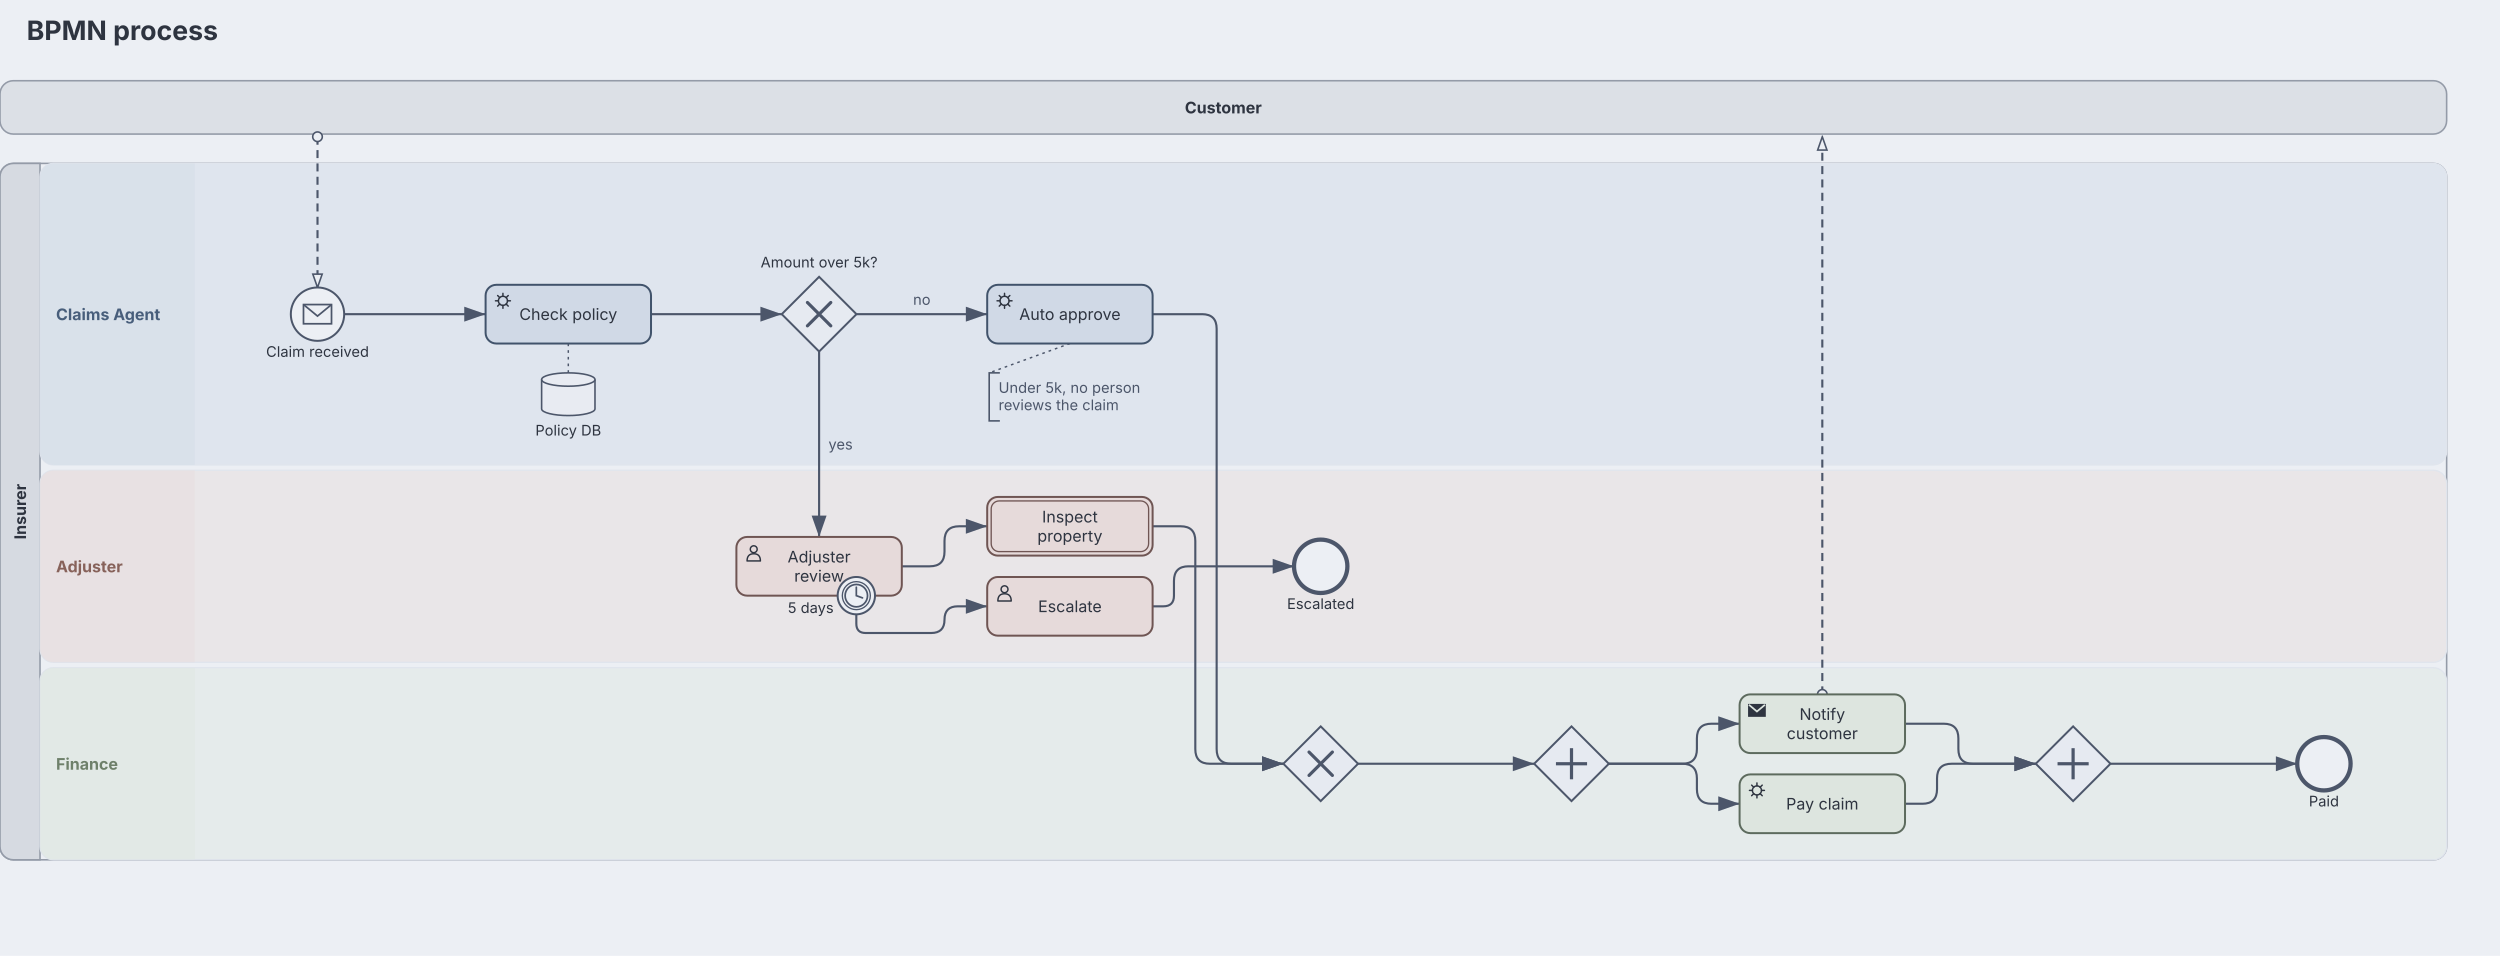
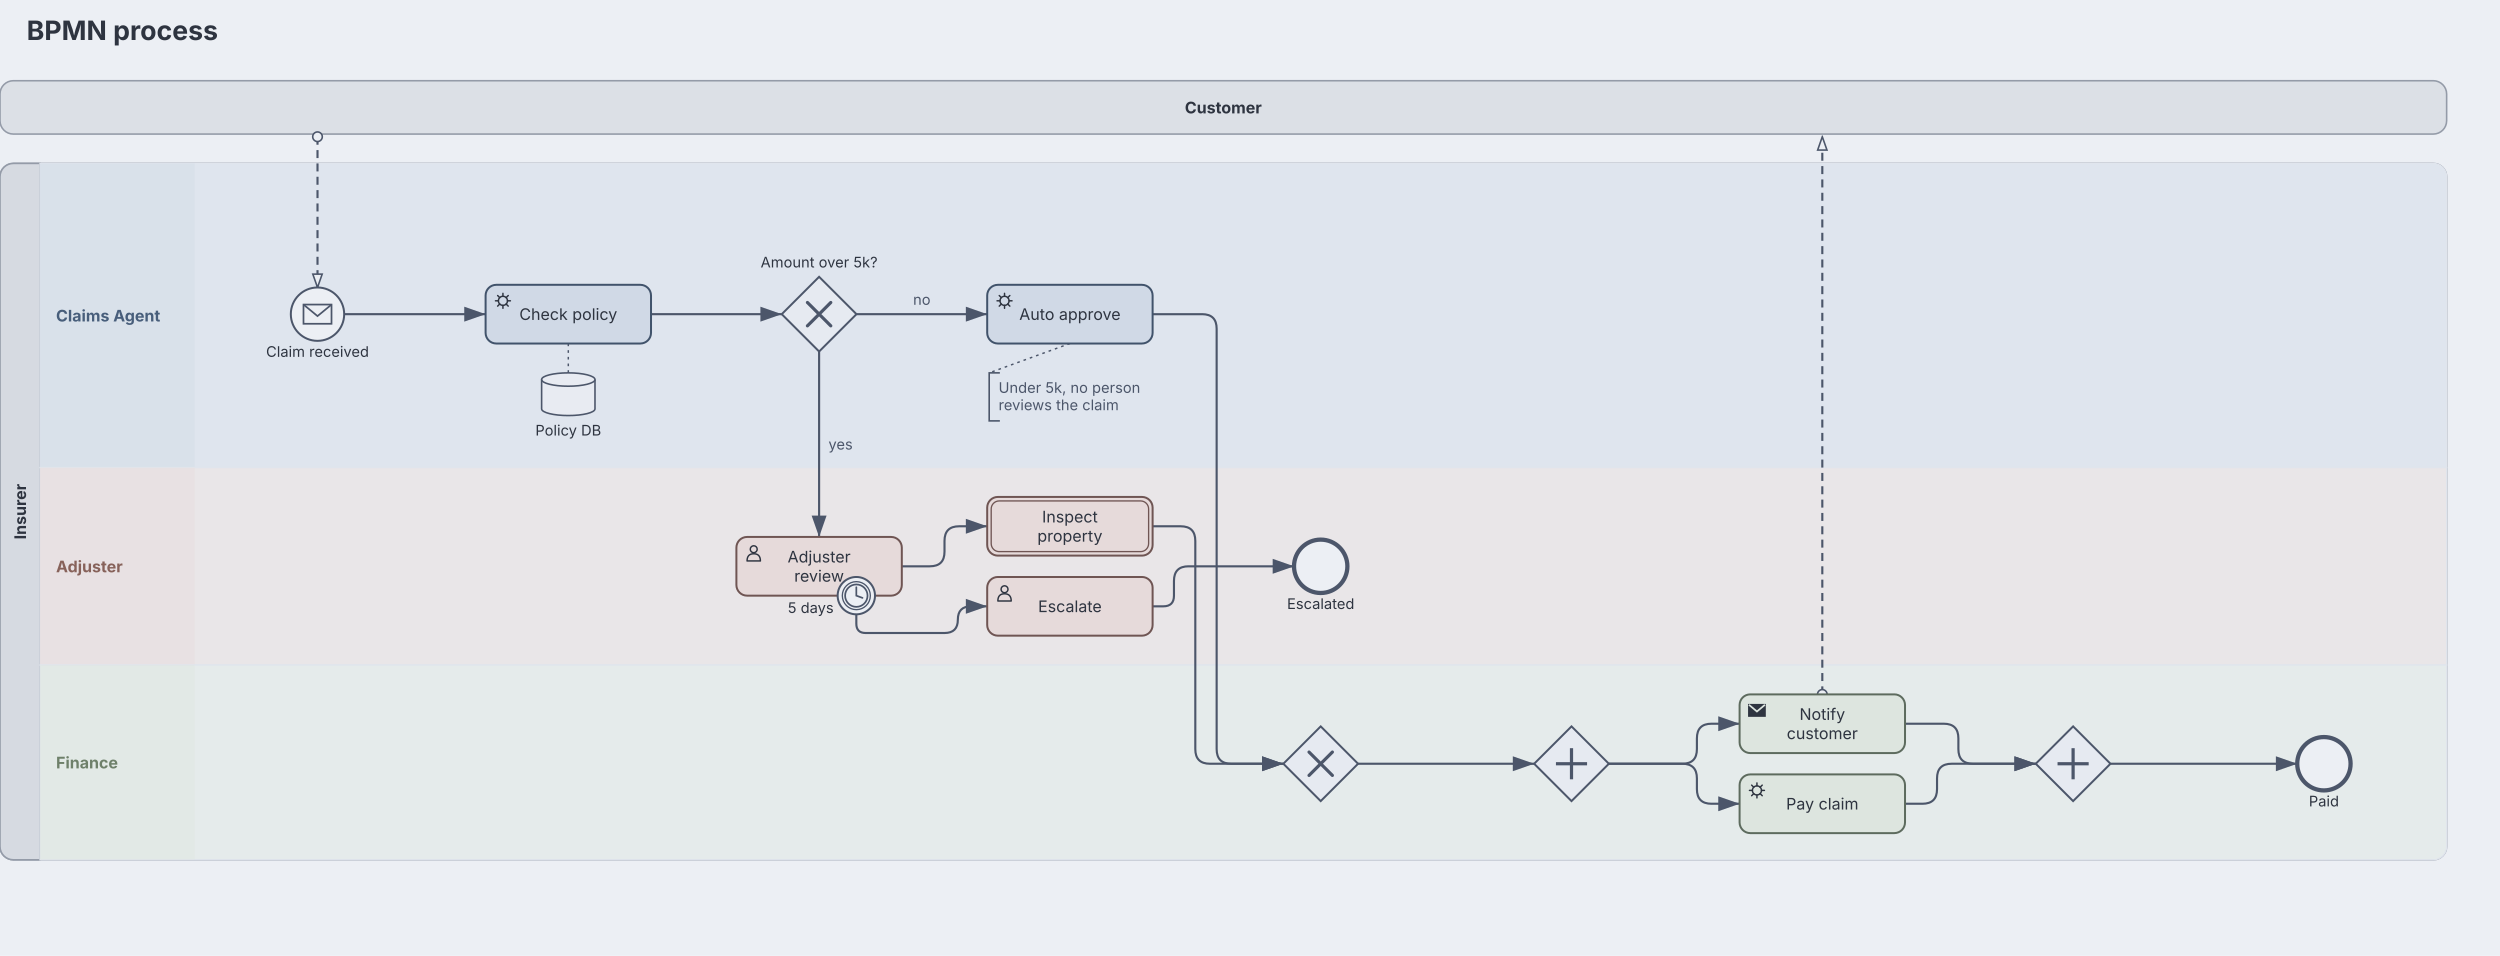
<svg xmlns="http://www.w3.org/2000/svg" aria-describedby="dgmo-desc-ab65b5f7" role="img" aria-label="BPMN process — Swimlane diagram" width="1874" height="716.5" viewBox="0 0 1874 716.5" preserveAspectRatio="xMidYMin meet" style="font-family: Inter, system-ui, Avenir, Helvetica, Arial, sans-serif; background: rgb(236, 239, 244);">
  <style>[data-lane]:hover{filter:saturate(1.4) brightness(1.06)}[data-lane]{transition:filter .12s ease, opacity .12s ease}@media (hover:hover){svg:has([data-lane][data-lane="Claims Agent"]:hover) [data-lane][data-lane="Claims Agent"]{filter:saturate(1.4) brightness(1.06)}svg:has([data-lane][data-lane="Adjuster"]:hover) [data-lane][data-lane="Adjuster"]{filter:saturate(1.4) brightness(1.06)}svg:has([data-lane][data-lane="Finance"]:hover) [data-lane][data-lane="Finance"]{filter:saturate(1.4) brightness(1.06)}}</style>
  <rect class="dgmo-canvas-bg" x="0" y="0" width="1874" height="716.5" fill="#eceff4" />
  <defs>
    <marker id="sw-arrow" viewBox="0 0 10 7" refX="10" refY="3.5" markerWidth="10" markerHeight="7" orient="auto">
      <polygon points="0,0 10,3.5 0,7" fill="#4c566a" />
    </marker>
    <marker id="sw-arrow-bf616a" viewBox="0 0 10 7" refX="10" refY="3.5" markerWidth="10" markerHeight="7" orient="auto">
      <polygon points="0,0 10,3.5 0,7" fill="#bf616a" />
    </marker>
    <marker id="sw-arrow-a3be8c" viewBox="0 0 10 7" refX="10" refY="3.5" markerWidth="10" markerHeight="7" orient="auto">
      <polygon points="0,0 10,3.5 0,7" fill="#a3be8c" />
    </marker>
    <marker id="sw-msg-head" viewBox="0 0 12 9" refX="11" refY="4.5" markerWidth="12" markerHeight="9" markerUnits="userSpaceOnUse" orient="auto">
      <polygon points="1,1 11,4.5 1,8" fill="#eceff4" stroke="#4c566a" stroke-width="1.2" />
    </marker>
    <marker id="sw-msg-tail" viewBox="0 0 10 10" refX="5" refY="5" markerWidth="10" markerHeight="10" markerUnits="userSpaceOnUse">
      <circle cx="5" cy="5" r="3.6" fill="#eceff4" stroke="#4c566a" stroke-width="1.2" />
    </marker>
  </defs>
  <g transform="translate(0, 28.5)">
    <g class="dgmo-swimlane-pools">
      <g class="sw-pool" data-pool="Customer" data-line-number="3">
        <rect x="0" y="32" width="1834" height="40" rx="10" fill="#dce0e6" stroke="#949ba8" stroke-width="1.2" />
        <text x="917" y="52" text-anchor="middle" dominant-baseline="middle" font-size="12" font-weight="bold" fill="#2e3440">Customer</text>
      </g>
      <g class="sw-pool" data-pool="Insurer" data-line-number="6">
        <rect x="0" y="94" width="1834" height="522" rx="10" fill="#eceff4" stroke="#949ba8" stroke-width="1.2" />
        <path d="M10,94 H30  V616  H10 A10,10 0 0 1 0,606 V104 A10,10 0 0 1 10,94 Z" fill="#d6dae1" stroke="#949ba8" stroke-width="1.2" />
        <text x="15" y="355" text-anchor="middle" dominant-baseline="middle" font-size="12" font-weight="bold" fill="#2e3440" transform="rotate(-90 15 355)">Insurer</text>
      </g>
    </g>
    <g class="dgmo-swimlane-lanes">
-       <path d="M40,94 H1824 A10,10 0 0 1 1834,104 V310 A10,10 0 0 1 1824,320 H40 A10,10 0 0 1 30,310 V104 A10,10 0 0 1 40,94 Z" fill="#dfe5ee" stroke="#e0e5ed" stroke-width="1" data-line-number="7" />
-       <path d="M40,94 H146  V320  H40 A10,10 0 0 1 30,310 V104 A10,10 0 0 1 40,94 Z" fill="#d5dde8" opacity="0.6" />
-       <text x="42" y="207" text-anchor="start" dominant-baseline="middle" font-size="12" font-weight="bold" fill="#485e7b">Claims Agent</text>
-       <path d="M40,324 H1824 A10,10 0 0 1 1834,334 V458 A10,10 0 0 1 1824,468 H40 A10,10 0 0 1 30,458 V334 A10,10 0 0 1 40,324 Z" fill="#e9e6e8" stroke="#e0e5ed" stroke-width="1" data-line-number="17" />
-       <path d="M40,324 H146  V468  H40 A10,10 0 0 1 30,458 V334 A10,10 0 0 1 40,324 Z" fill="#e8dedf" opacity="0.6" />
+       <path d="M30,94 H1824 A10,10 0 0 1 1834,104 V322  H30  V94  Z" fill="#dfe5ee" stroke="#e0e5ed" stroke-width="1" data-line-number="7" />
+       <path d="M30,94 H146  V322  H30  V94  Z" fill="#d5dde8" opacity="0.6" />
+       <text x="42" y="208" text-anchor="start" dominant-baseline="middle" font-size="12" font-weight="bold" fill="#485e7b">Claims Agent</text>
+       <path d="M30,322 H1834  V470  H30  V322  Z" fill="#e9e6e8" stroke="#e0e5ed" stroke-width="1" data-line-number="17" />
+       <path d="M30,322 H146  V470  H30  V322  Z" fill="#e8dedf" opacity="0.6" />
      <text x="42" y="396" text-anchor="start" dominant-baseline="middle" font-size="12" font-weight="bold" fill="#87625a">Adjuster</text>
-       <path d="M40,472 H1824 A10,10 0 0 1 1834,482 V606 A10,10 0 0 1 1824,616 H40 A10,10 0 0 1 30,606 V482 A10,10 0 0 1 40,472 Z" fill="#e5ebeb" stroke="#e0e5ed" stroke-width="1" data-line-number="24" />
-       <path d="M40,472 H146  V616  H40 A10,10 0 0 1 30,606 V482 A10,10 0 0 1 40,472 Z" fill="#e0e7e3" opacity="0.6" />
-       <text x="42" y="544" text-anchor="start" dominant-baseline="middle" font-size="12" font-weight="bold" fill="#6e806a">Finance</text>
+       <path d="M30,470 H1834  V606 A10,10 0 0 1 1824,616 H30  V470  Z" fill="#e5ebeb" stroke="#e0e5ed" stroke-width="1" data-line-number="24" />
+       <path d="M30,470 H146  V616  H30  V470  Z" fill="#e0e7e3" opacity="0.6" />
+       <text x="42" y="543" text-anchor="start" dominant-baseline="middle" font-size="12" font-weight="bold" fill="#6e806a">Finance</text>
    </g>
    <g class="dgmo-swimlane-phases" />
    <g class="dgmo-swimlane-edges">
      <path class="sw-edge sw-edge-group" d="M258 207 L364 207" fill="none" stroke="#4c566a" stroke-width="1.6" marker-end="url(#sw-arrow)" data-line-number="8" />
      <path class="sw-edge sw-edge-group" d="M488 207 L586 207" fill="none" stroke="#4c566a" stroke-width="1.6" marker-end="url(#sw-arrow)" data-line-number="10" />
      <path class="sw-edge sw-edge-group" d="M614 235 L614 374" fill="none" stroke="#4c566a" stroke-width="1.6" marker-end="url(#sw-arrow)" data-line-number="12" />
      <text x="621" y="304.5" text-anchor="start" dominant-baseline="middle" font-size="11" fill="#4c566a" stroke="#dfe5ee" stroke-width="3.5" stroke-linejoin="round" paint-order="stroke">yes</text>
      <path class="sw-edge sw-edge-group" d="M642 207 L740 207" fill="none" stroke="#4c566a" stroke-width="1.6" marker-end="url(#sw-arrow)" data-line-number="13" />
      <text x="691" y="200" text-anchor="middle" dominant-baseline="auto" font-size="11" fill="#4c566a" stroke="#dfe5ee" stroke-width="3.5" stroke-linejoin="round" paint-order="stroke">no</text>
      <path class="sw-edge sw-edge-group" d="M864 207 L901 207 Q912 207 912 218 L912 533 Q912 544 923 544 L962 544" fill="none" stroke="#4c566a" stroke-width="1.6" marker-end="url(#sw-arrow)" data-line-number="15" />
      <path class="sw-edge sw-edge-group" d="M676 396 L697 396 Q708 396 708 385 L708 377 Q708 366 719 366 L740 366" fill="none" stroke="#4c566a" stroke-width="1.6" marker-end="url(#sw-arrow)" data-line-number="19" />
-       <path class="sw-edge sw-edge-group" d="M641.9 432 L641.9 439 Q641.9 446 648.9 446 L698 446 Q708 446 708 436 L708 436 Q708 426 718 426 L740 426" fill="none" stroke="#4c566a" stroke-width="1.6" marker-end="url(#sw-arrow)" data-line-number="20" />
+       <path class="sw-edge sw-edge-group" d="M641.9 432 L641.9 439 Q641.9 446 648.9 446 L708 446 Q718 446 718 436 L718 436 Q718 426 728 426 L740 426" fill="none" stroke="#4c566a" stroke-width="1.6" marker-end="url(#sw-arrow)" data-line-number="20" />
      <path class="sw-edge sw-edge-group" d="M864 366 L885 366 Q896 366 896 377 L896 533 Q896 544 907 544 L962 544" fill="none" stroke="#4c566a" stroke-width="1.6" marker-end="url(#sw-arrow)" data-line-number="21" />
      <path class="sw-edge sw-edge-group" d="M864 426 L872 426 Q880 426 880 418 L880 407 Q880 396 891 396 L970 396" fill="none" stroke="#4c566a" stroke-width="1.6" marker-end="url(#sw-arrow)" data-line-number="22" />
      <path class="sw-edge sw-edge-group" d="M1018 544 L1150 544" fill="none" stroke="#4c566a" stroke-width="1.6" marker-end="url(#sw-arrow)" data-line-number="25" />
      <path class="sw-edge sw-edge-group" d="M1206 544 L1261 544 Q1272 544 1272 533 L1272 525 Q1272 514 1283 514 L1304 514" fill="none" stroke="#4c566a" stroke-width="1.6" marker-end="url(#sw-arrow)" data-line-number="27" />
      <path class="sw-edge sw-edge-group" d="M1206 544 L1261 544 Q1272 544 1272 555 L1272 563 Q1272 574 1283 574 L1304 574" fill="none" stroke="#4c566a" stroke-width="1.6" marker-end="url(#sw-arrow)" data-line-number="28" />
      <path class="sw-edge sw-edge-group" d="M1428 514 L1457 514 Q1468 514 1468 525 L1468 533 Q1468 544 1479 544 L1526 544" fill="none" stroke="#4c566a" stroke-width="1.6" marker-end="url(#sw-arrow)" data-line-number="30" />
      <path class="sw-edge sw-edge-group" d="M1428 574 L1441 574 Q1452 574 1452 563 L1452 555 Q1452 544 1463 544 L1526 544" fill="none" stroke="#4c566a" stroke-width="1.6" marker-end="url(#sw-arrow)" data-line-number="32" />
      <path class="sw-edge sw-edge-group" d="M1582 544 L1722 544" fill="none" stroke="#4c566a" stroke-width="1.6" marker-end="url(#sw-arrow)" data-line-number="33" />
    </g>
    <g class="dgmo-swimlane-messages">
      <path class="sw-message sw-edge-group" d="M238 74 L238 187" fill="none" stroke="#4c566a" stroke-width="1.6" stroke-dasharray="6 4" marker-start="url(#sw-msg-tail)" marker-end="url(#sw-msg-head)" data-line-number="4" />
      <path class="sw-message sw-edge-group" d="M1366 492 L1366 74" fill="none" stroke="#4c566a" stroke-width="1.6" stroke-dasharray="6 4" marker-start="url(#sw-msg-tail)" marker-end="url(#sw-msg-head)" data-line-number="31" />
    </g>
    <g class="dgmo-swimlane-artifacts">
      <g class="sw-artifact sw-artifact-store" data-line-number="9">
        <path class="sw-association" d="M426 229L426 251" fill="none" stroke="#4c566a" stroke-width="1.1" stroke-dasharray="2 3" />
        <path d="M406 256A20 5 0 0 1 446 256V278A20 5 0 0 1 406 278Z" fill="#e8ebf2" stroke="#4c566a" stroke-width="1.2" />
        <path d="M406 256A20 5 0 0 0 446 256" fill="none" stroke="#4c566a" stroke-width="1.2" />
        <text x="426" y="298" text-anchor="middle" font-size="11" fill="#2e3440" stroke="#dfe5ee" stroke-width="3" stroke-linejoin="round" paint-order="stroke">Policy DB</text>
      </g>
      <g class="sw-artifact sw-artifact-note" data-line-number="14">
        <path class="sw-association" d="M802 229L741.5 251" fill="none" stroke="#4c566a" stroke-width="1.1" stroke-dasharray="2 3" />
        <path d="M749.5 251H741.5V287H749.5" fill="none" stroke="#4c566a" stroke-width="1.2" />
        <text x="748.5" y="266" font-size="11" fill="#4c566a">Under 5k, no person</text>
        <text x="748.5" y="279" font-size="11" fill="#4c566a">reviews the claim</text>
      </g>
    </g>
    <g class="dgmo-swimlane-nodes">
      <g class="sw-node" data-node-id="Claim received" data-line-number="8" data-lane="Claims Agent">
        <circle cx="238" cy="207" r="20" fill="#eceff4" stroke="#4c566a" stroke-width="1.5" />
        <rect x="227.5" y="199.8" width="21" height="14.4" fill="none" stroke="#4c566a" stroke-width="1.3" />
        <path d="M227.5 199.8L238 208.44L248.5 199.8" fill="none" stroke="#4c566a" stroke-width="1.3" />
        <text x="238" y="239" text-anchor="middle" font-size="11" fill="#2e3440" stroke="#dfe5ee" stroke-width="3.5" stroke-linejoin="round" paint-order="stroke">Claim received</text>
      </g>
      <g class="sw-node" data-node-id="Check policy" data-line-number="9" data-lane="Claims Agent">
        <rect x="364" y="185" width="124" height="44" rx="8" fill="#d0d9e6" stroke="#41536b" stroke-width="1.5" />
        <g class="sw-task-marker sw-task-service">
          <path d="M380.4 197L382.6 197M379.404 199.404L380.96 200.96M377 200.4L377 202.6M374.596 199.404L373.04 200.96M373.6 197L371.4 197M374.596 194.596L373.04 193.04M377 193.6L377 191.4M379.404 194.596L380.96 193.04" fill="none" stroke="#2e3440" stroke-width="1.1" stroke-linecap="round" stroke-linejoin="round" />
          <circle cx="377" cy="197" r="3.4" fill="none" stroke="#2e3440" stroke-width="1.1" />
        </g>
        <text x="426" y="207" text-anchor="middle" dominant-baseline="middle" font-size="12" fill="#2e3440">Check policy</text>
      </g>
      <g class="sw-node" data-node-id="Amount over 5k?" data-line-number="11" data-lane="Claims Agent">
        <polygon points="614,179 642,207 614,235 586,207" fill="#e6eaf1" stroke="#4c566a" stroke-width="1.5" />
        <path d="M605.25 198.25L622.75 215.75M622.75 198.25L605.25 215.75" stroke="#4c566a" stroke-width="2.4" stroke-linecap="round" fill="none" />
        <text class="sw-gateway-label" x="614" y="172" text-anchor="middle" font-size="11" fill="#2e3440" stroke="#dfe5ee" stroke-width="3.5" stroke-linejoin="round" paint-order="stroke">Amount over 5k?</text>
      </g>
      <g class="sw-node" data-node-id="Auto approve" data-line-number="14" data-lane="Claims Agent">
        <rect x="740" y="185" width="124" height="44" rx="8" fill="#d0d9e6" stroke="#41536b" stroke-width="1.5" />
        <g class="sw-task-marker sw-task-service">
          <path d="M756.4 197L758.6 197M755.404 199.404L756.96 200.96M753 200.4L753 202.6M750.596 199.404L749.04 200.96M749.6 197L747.4 197M750.596 194.596L749.04 193.04M753 193.6L753 191.4M755.404 194.596L756.96 193.04" fill="none" stroke="#2e3440" stroke-width="1.1" stroke-linecap="round" stroke-linejoin="round" />
          <circle cx="753" cy="197" r="3.4" fill="none" stroke="#2e3440" stroke-width="1.1" />
        </g>
        <text x="802" y="207" text-anchor="middle" dominant-baseline="middle" font-size="12" fill="#2e3440">Auto approve</text>
      </g>
      <g class="sw-node" data-node-id="Adjuster review" data-line-number="18" data-lane="Adjuster">
        <rect x="552" y="374" width="124" height="44" rx="8" fill="#e6dada" stroke="#6f5553" stroke-width="1.5" />
        <g class="sw-task-marker sw-task-user">
          <circle cx="565" cy="383.2" r="2.6" fill="none" stroke="#2e3440" stroke-width="1.1" />
          <path d="M560 392Q560 386.6 565 386.6Q570 386.6 570 392Z" fill="none" stroke="#2e3440" stroke-width="1.1" stroke-linecap="round" stroke-linejoin="round" />
        </g>
        <text x="614" y="388.8" text-anchor="middle" dominant-baseline="middle" font-size="12" fill="#2e3440">Adjuster</text>
        <text x="614" y="403.2" text-anchor="middle" dominant-baseline="middle" font-size="12" fill="#2e3440">review</text>
      </g>
      <g class="sw-node" data-node-id="Inspect property" data-line-number="21" data-lane="Adjuster">
        <rect x="740" y="344" width="124" height="44" rx="8" fill="#e6dada" stroke="#6f5553" stroke-width="1.5" />
        <rect x="743" y="347" width="118" height="38" rx="6" fill="none" stroke="#6f5553" stroke-width="1" />
        <text x="802" y="358.8" text-anchor="middle" dominant-baseline="middle" font-size="12" fill="#2e3440">Inspect</text>
        <text x="802" y="373.2" text-anchor="middle" dominant-baseline="middle" font-size="12" fill="#2e3440">property</text>
      </g>
      <g class="sw-node" data-node-id="Escalate" data-line-number="22" data-lane="Adjuster">
        <rect x="740" y="404" width="124" height="44" rx="8" fill="#e6dada" stroke="#6f5553" stroke-width="1.5" />
        <g class="sw-task-marker sw-task-user">
          <circle cx="753" cy="413.2" r="2.6" fill="none" stroke="#2e3440" stroke-width="1.1" />
          <path d="M748 422Q748 416.6 753 416.6Q758 416.6 758 422Z" fill="none" stroke="#2e3440" stroke-width="1.1" stroke-linecap="round" stroke-linejoin="round" />
        </g>
        <text x="802" y="426" text-anchor="middle" dominant-baseline="middle" font-size="12" fill="#2e3440">Escalate</text>
      </g>
      <g class="sw-node" data-node-id="merge" data-line-number="25" data-lane="Finance">
        <polygon points="990,516 1018,544 990,572 962,544" fill="#e6eaf1" stroke="#4c566a" stroke-width="1.5" />
        <path d="M981.25 535.25L998.75 552.75M998.75 535.25L981.25 552.75" stroke="#4c566a" stroke-width="2.4" stroke-linecap="round" fill="none" />
      </g>
      <g class="sw-node" data-node-id="split" data-line-number="26" data-lane="Finance">
        <polygon points="1178,516 1206,544 1178,572 1150,544" fill="#e6eaf1" stroke="#4c566a" stroke-width="1.5" />
        <path d="M1178 532.333V555.667M1166.333 544H1189.667" stroke="#4c566a" stroke-width="2.4" fill="none" />
      </g>
      <g class="sw-node" data-node-id="Notify customer" data-line-number="29" data-lane="Finance">
        <rect x="1304" y="492" width="124" height="44" rx="8" fill="#dde5df" stroke="#5d6b5e" stroke-width="1.5" />
        <g class="sw-task-marker sw-task-send">
          <rect x="1311" y="499.8" width="12" height="8.4" fill="#2e3440" stroke="#2e3440" stroke-width="1.3" />
          <path d="M1311 499.8L1317 504.84L1323 499.8" fill="none" stroke="#dde5df" stroke-width="1.3" />
        </g>
        <text x="1366" y="506.8" text-anchor="middle" dominant-baseline="middle" font-size="12" fill="#2e3440">Notify</text>
        <text x="1366" y="521.2" text-anchor="middle" dominant-baseline="middle" font-size="12" fill="#2e3440">customer</text>
      </g>
      <g class="sw-node" data-node-id="Pay claim" data-line-number="32" data-lane="Finance">
        <rect x="1304" y="552" width="124" height="44" rx="8" fill="#dde5df" stroke="#5d6b5e" stroke-width="1.5" />
        <g class="sw-task-marker sw-task-service">
          <path d="M1320.4 564L1322.6 564M1319.404 566.404L1320.96 567.96M1317 567.4L1317 569.6M1314.596 566.404L1313.04 567.96M1313.6 564L1311.4 564M1314.596 561.596L1313.04 560.04M1317 560.6L1317 558.4M1319.404 561.596L1320.96 560.04" fill="none" stroke="#2e3440" stroke-width="1.1" stroke-linecap="round" stroke-linejoin="round" />
          <circle cx="1317" cy="564" r="3.4" fill="none" stroke="#2e3440" stroke-width="1.1" />
        </g>
        <text x="1366" y="574" text-anchor="middle" dominant-baseline="middle" font-size="12" fill="#2e3440">Pay claim</text>
      </g>
      <g class="sw-node" data-node-id="join" data-line-number="33" data-lane="Finance">
        <polygon points="1554,516 1582,544 1554,572 1526,544" fill="#e6eaf1" stroke="#4c566a" stroke-width="1.5" />
        <path d="M1554 532.333V555.667M1542.333 544H1565.667" stroke="#4c566a" stroke-width="2.4" fill="none" />
      </g>
      <g class="sw-node" data-node-id="Escalated" data-line-number="22" data-lane="Adjuster">
        <circle cx="990" cy="396" r="20" fill="#eceff4" stroke="#4c566a" stroke-width="3.2" />
        <text x="990" y="428" text-anchor="middle" font-size="11" fill="#2e3440" stroke="#e9e6e8" stroke-width="3.5" stroke-linejoin="round" paint-order="stroke">Escalated</text>
      </g>
      <g class="sw-node" data-node-id="Paid" data-line-number="33" data-lane="Finance">
        <circle cx="1742" cy="544" r="20" fill="#eceff4" stroke="#4c566a" stroke-width="3.2" />
        <text x="1742" y="576" text-anchor="middle" font-size="11" fill="#2e3440" stroke="#e5ebeb" stroke-width="3.5" stroke-linejoin="round" paint-order="stroke">Paid</text>
      </g>
      <g class="sw-node" data-node-id="5 days" data-line-number="20" data-lane="Adjuster">
        <circle cx="641.9" cy="418" r="14" fill="#eceff4" stroke="#4c566a" stroke-width="1.5" />
        <circle cx="641.9" cy="418" r="10.5" fill="none" stroke="#4c566a" stroke-width="1" />
        <circle cx="641.9" cy="418" r="8.4" fill="none" stroke="#4c566a" stroke-width="1.3" />
        <path d="M641.9 411.7L641.9 418L646.52 419.68" fill="none" stroke="#4c566a" stroke-width="1.3" stroke-linecap="round" />
        <text x="624.9" y="431" text-anchor="end" font-size="11" fill="#2e3440" stroke="#e9e6e8" stroke-width="3.5" stroke-linejoin="round" paint-order="stroke">5 days</text>
      </g>
    </g>
  </g>
  <text class="chart-title" x="20" y="30" text-anchor="start" font-size="20" font-weight="bold" fill="#2e3440" data-line-number="1">BPMN process</text>
</svg>
